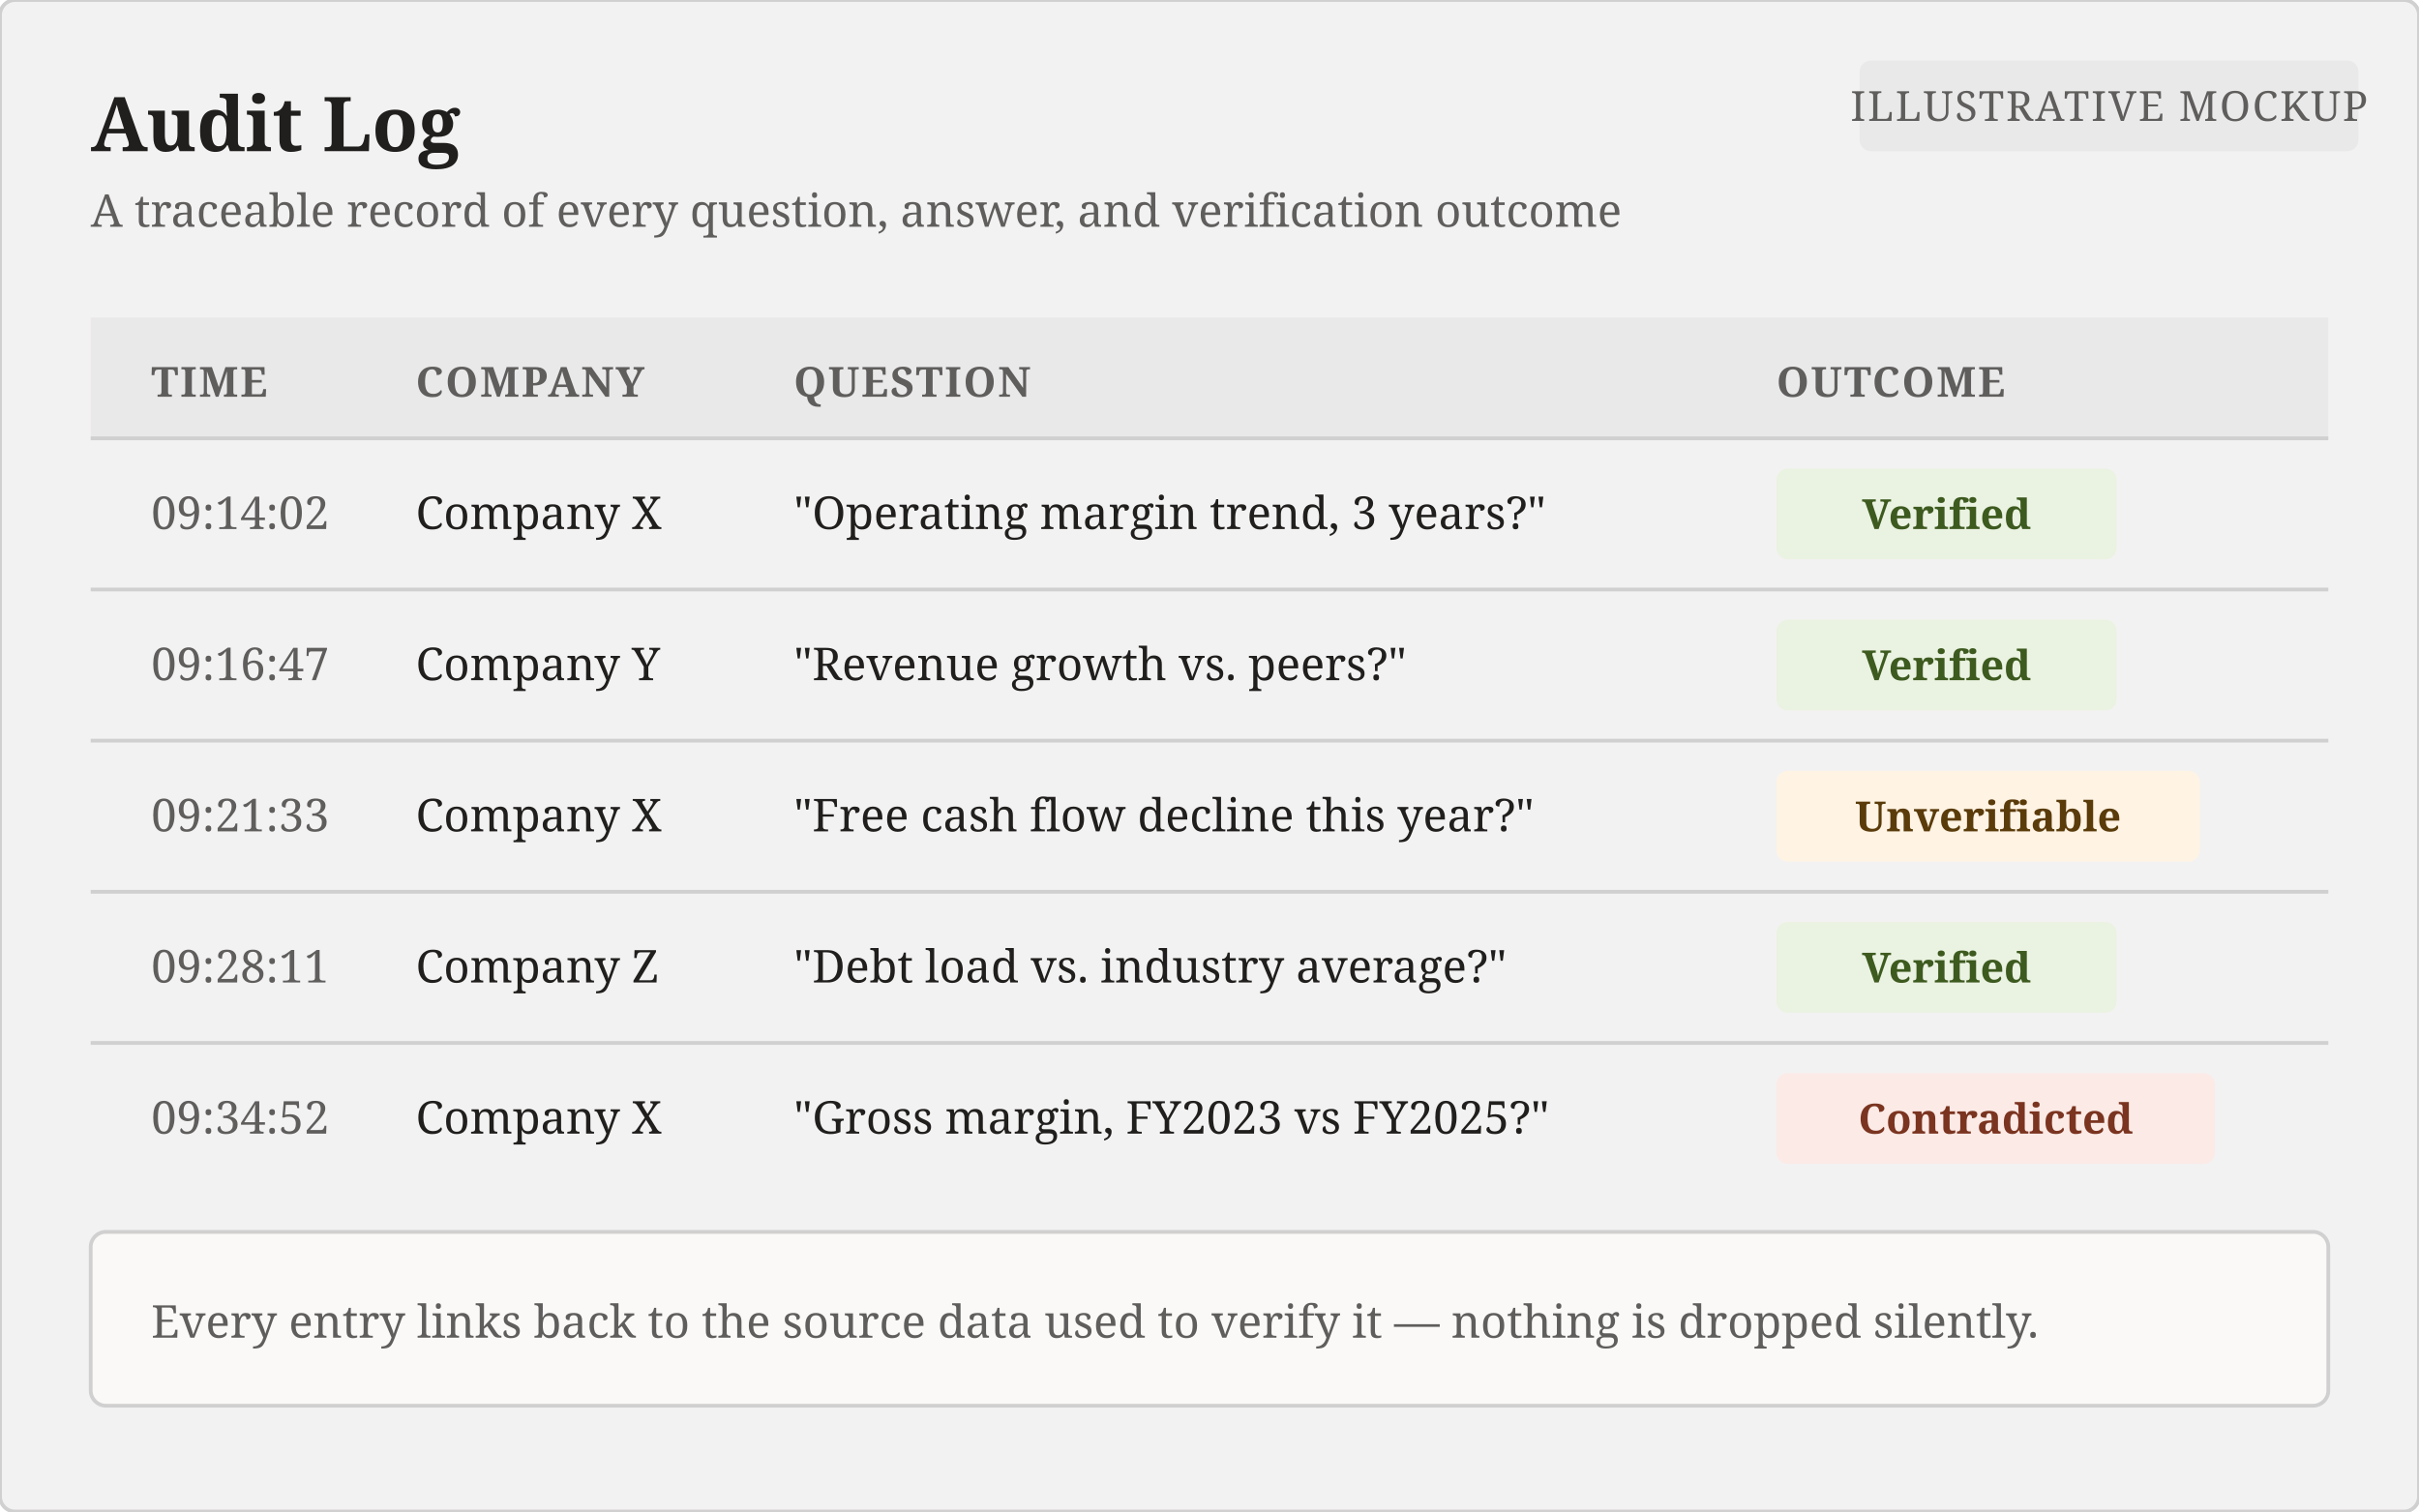
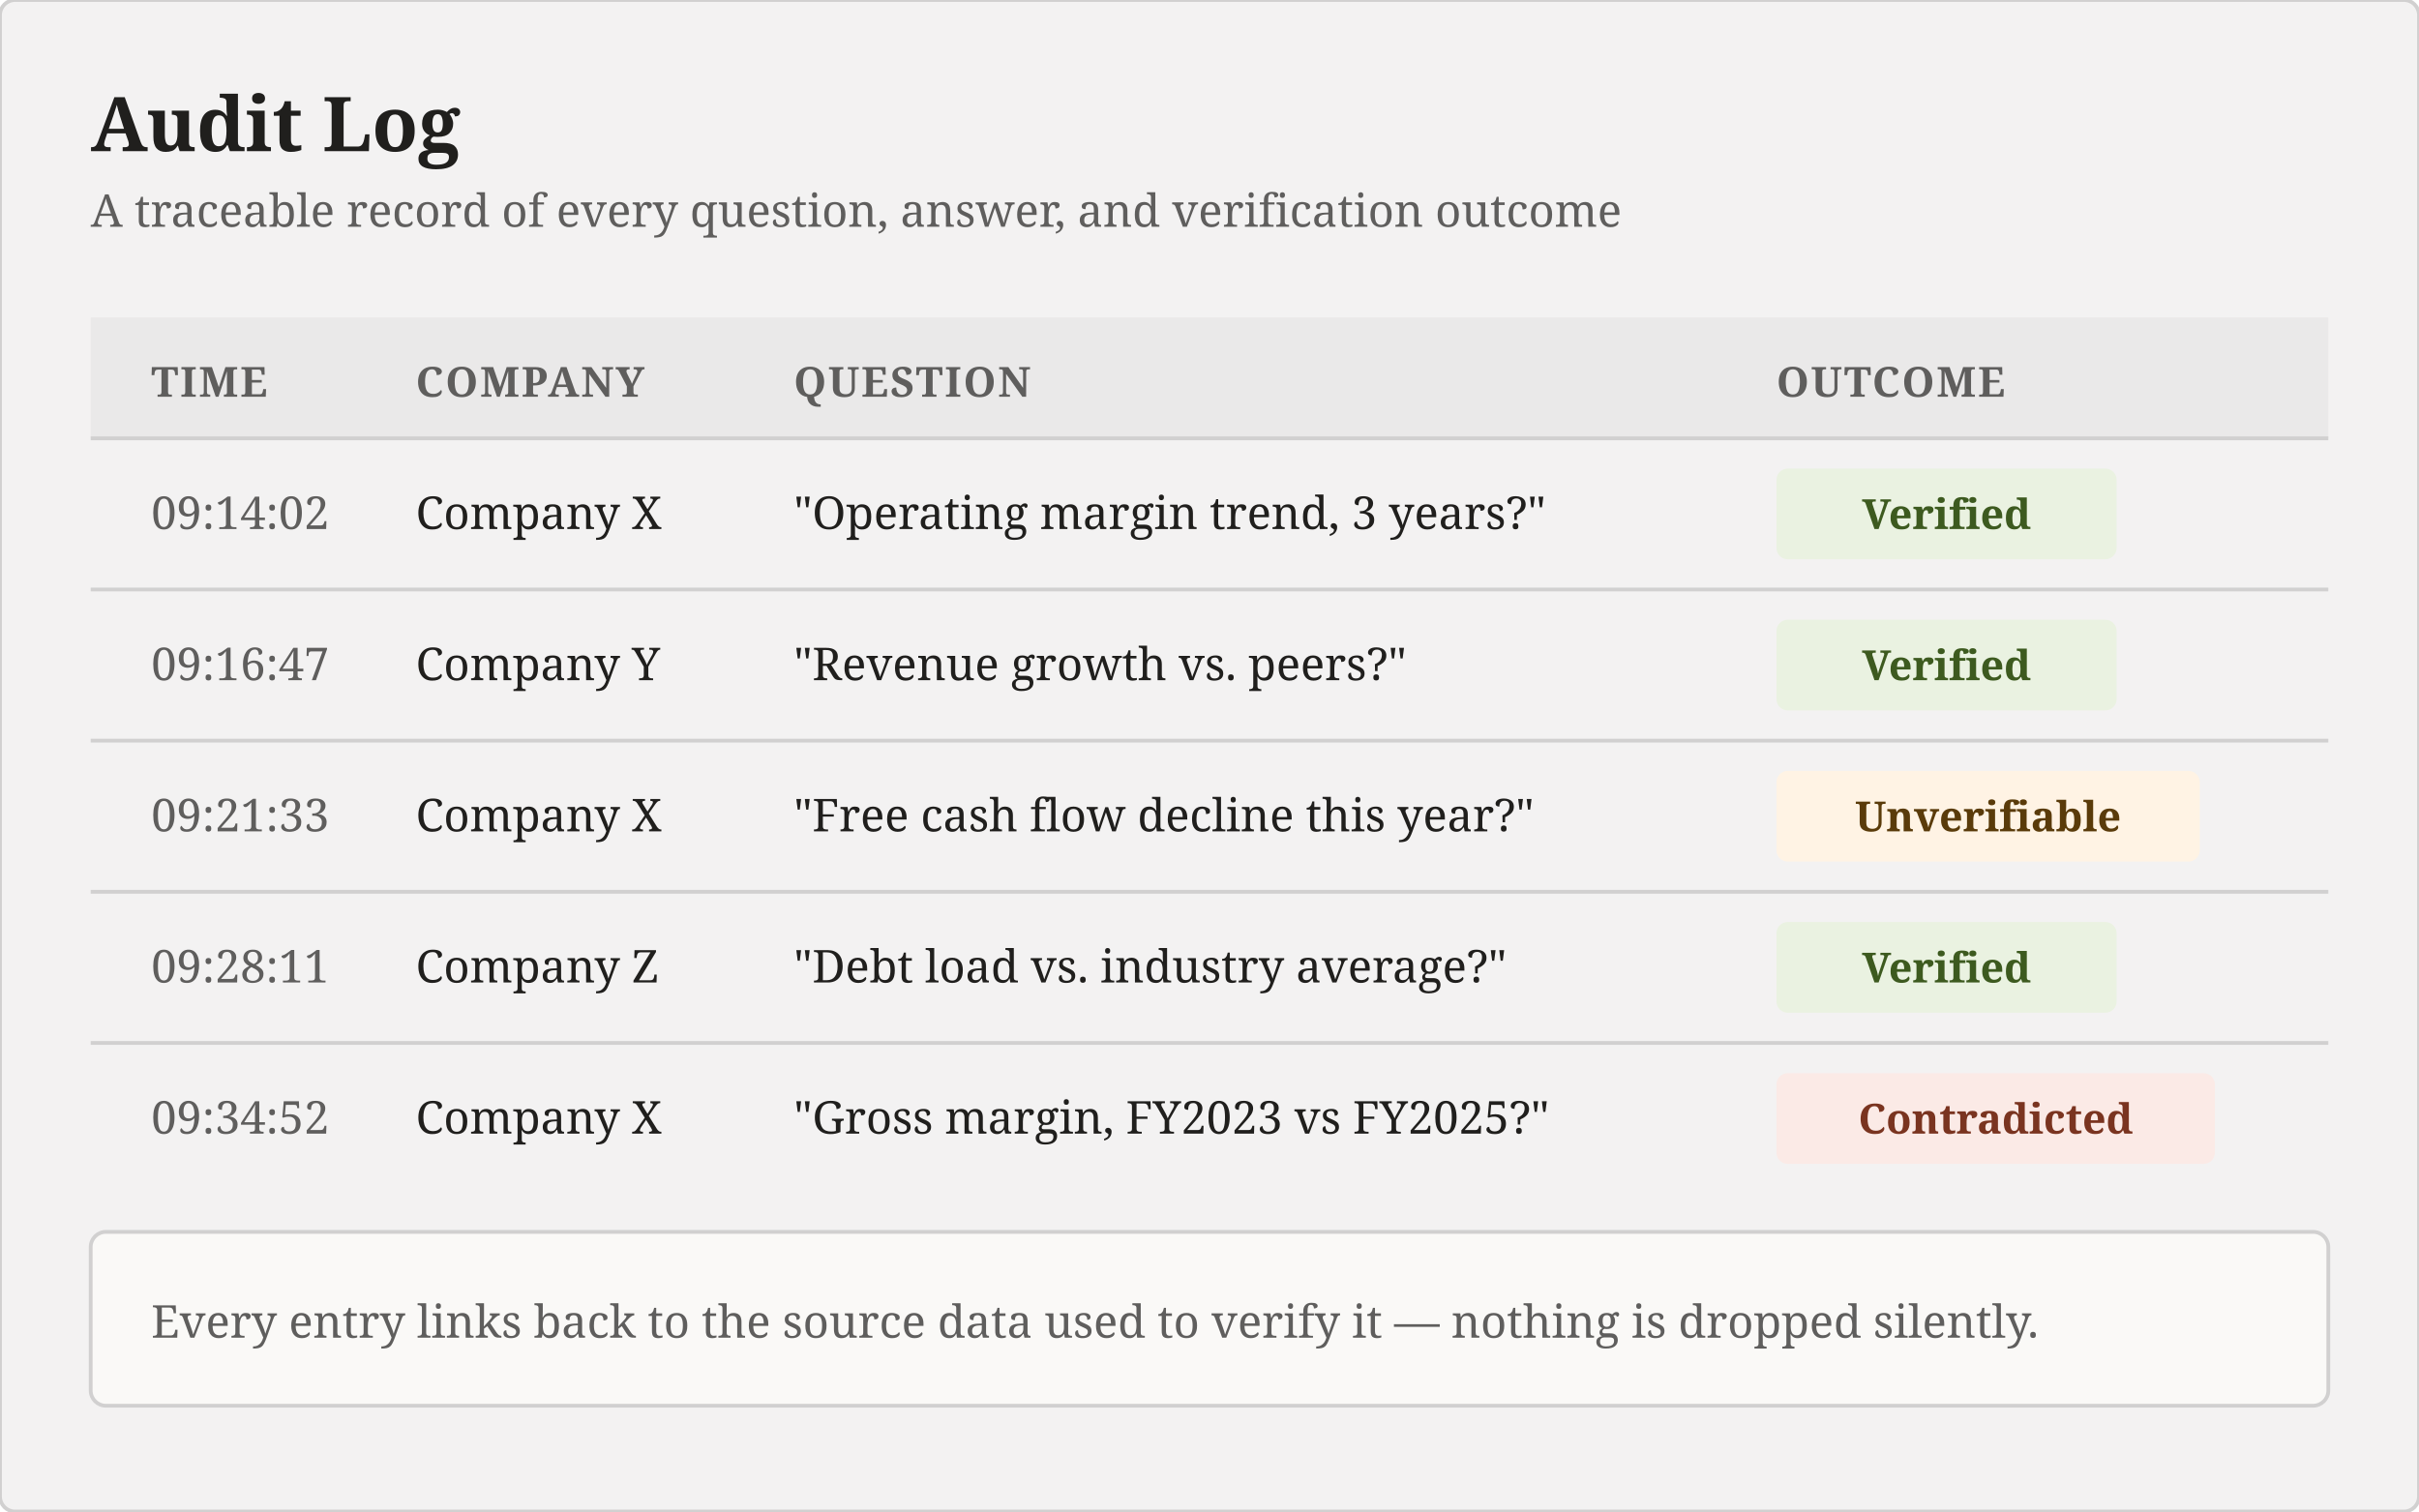
<svg xmlns="http://www.w3.org/2000/svg" viewBox="0 0 640 400" font-family="Lora, serif">
  <rect x="0" y="0" width="640" height="400" rx="4" fill="#F3F2F2" stroke="#D1D0D0" stroke-width="1" />
-   <rect x="492" y="16" width="132" height="24" rx="3" fill="#EAE9E9" />
-   <text x="558" y="32" text-anchor="middle" font-size="11" letter-spacing="0.5" fill="#5F5E5D">ILLUSTRATIVE MOCKUP</text>
  <text x="24" y="40" font-family="'Cormorant Garamond', serif" font-size="20" font-weight="600" fill="#201F1D">Audit Log</text>
  <text x="24" y="60" font-size="12" fill="#5F5E5D">A traceable record of every question, answer, and verification outcome</text>
  <rect x="24" y="84" width="592" height="32" fill="#EAE9E9" />
  <text x="40" y="105" font-size="11" letter-spacing="0.5" font-weight="600" fill="#5F5E5D">TIME</text>
  <text x="110" y="105" font-size="11" letter-spacing="0.5" font-weight="600" fill="#5F5E5D">COMPANY</text>
  <text x="210" y="105" font-size="11" letter-spacing="0.5" font-weight="600" fill="#5F5E5D">QUESTION</text>
  <text x="470" y="105" font-size="11" letter-spacing="0.5" font-weight="600" fill="#5F5E5D">OUTCOME</text>
  <g>
    <line x1="24" y1="116" x2="616" y2="116" stroke="#D1D0D0" stroke-width="1" />
    <text x="40" y="140" font-size="12" fill="#5F5E5D">09:14:02</text>
    <text x="110" y="140" font-size="12" fill="#201F1D">Company X</text>
    <text x="210" y="140" font-size="12" fill="#201F1D">"Operating margin trend, 3 years?"</text>
    <rect x="470" y="124" width="90" height="24" rx="3" fill="#EAF2E1" />
    <text x="515" y="140" text-anchor="middle" font-size="11" font-weight="600" fill="#3D5A1F">Verified</text>
  </g>
  <g>
    <line x1="24" y1="156" x2="616" y2="156" stroke="#D1D0D0" stroke-width="1" />
    <text x="40" y="180" font-size="12" fill="#5F5E5D">09:16:47</text>
    <text x="110" y="180" font-size="12" fill="#201F1D">Company Y</text>
    <text x="210" y="180" font-size="12" fill="#201F1D">"Revenue growth vs. peers?"</text>
    <rect x="470" y="164" width="90" height="24" rx="3" fill="#EAF2E1" />
    <text x="515" y="180" text-anchor="middle" font-size="11" font-weight="600" fill="#3D5A1F">Verified</text>
  </g>
  <g>
    <line x1="24" y1="196" x2="616" y2="196" stroke="#D1D0D0" stroke-width="1" />
    <text x="40" y="220" font-size="12" fill="#5F5E5D">09:21:33</text>
    <text x="110" y="220" font-size="12" fill="#201F1D">Company X</text>
    <text x="210" y="220" font-size="12" fill="#201F1D">"Free cash flow decline this year?"</text>
    <rect x="470" y="204" width="112" height="24" rx="3" fill="#FFF3E4" />
    <text x="526" y="220" text-anchor="middle" font-size="11" font-weight="600" fill="#5A3B0A">Unverifiable</text>
  </g>
  <g>
    <line x1="24" y1="236" x2="616" y2="236" stroke="#D1D0D0" stroke-width="1" />
    <text x="40" y="260" font-size="12" fill="#5F5E5D">09:28:11</text>
    <text x="110" y="260" font-size="12" fill="#201F1D">Company Z</text>
    <text x="210" y="260" font-size="12" fill="#201F1D">"Debt load vs. industry average?"</text>
    <rect x="470" y="244" width="90" height="24" rx="3" fill="#EAF2E1" />
    <text x="515" y="260" text-anchor="middle" font-size="11" font-weight="600" fill="#3D5A1F">Verified</text>
  </g>
  <g>
    <line x1="24" y1="276" x2="616" y2="276" stroke="#D1D0D0" stroke-width="1" />
    <text x="40" y="300" font-size="12" fill="#5F5E5D">09:34:52</text>
    <text x="110" y="300" font-size="12" fill="#201F1D">Company X</text>
    <text x="210" y="300" font-size="12" fill="#201F1D">"Gross margin, FY2023 vs FY2025?"</text>
    <rect x="470" y="284" width="116" height="24" rx="3" fill="#FBEAE6" />
    <text x="528" y="300" text-anchor="middle" font-size="11" font-weight="600" fill="#7A3420">Contradicted</text>
  </g>
  <rect x="24" y="326" width="592" height="46" rx="4" fill="#FAF9F7" stroke="#D1D0D0" stroke-width="1" />
  <text x="40" y="354" font-size="12" fill="#5F5E5D">Every entry links back to the source data used to verify it — nothing is dropped silently.</text>
</svg>
